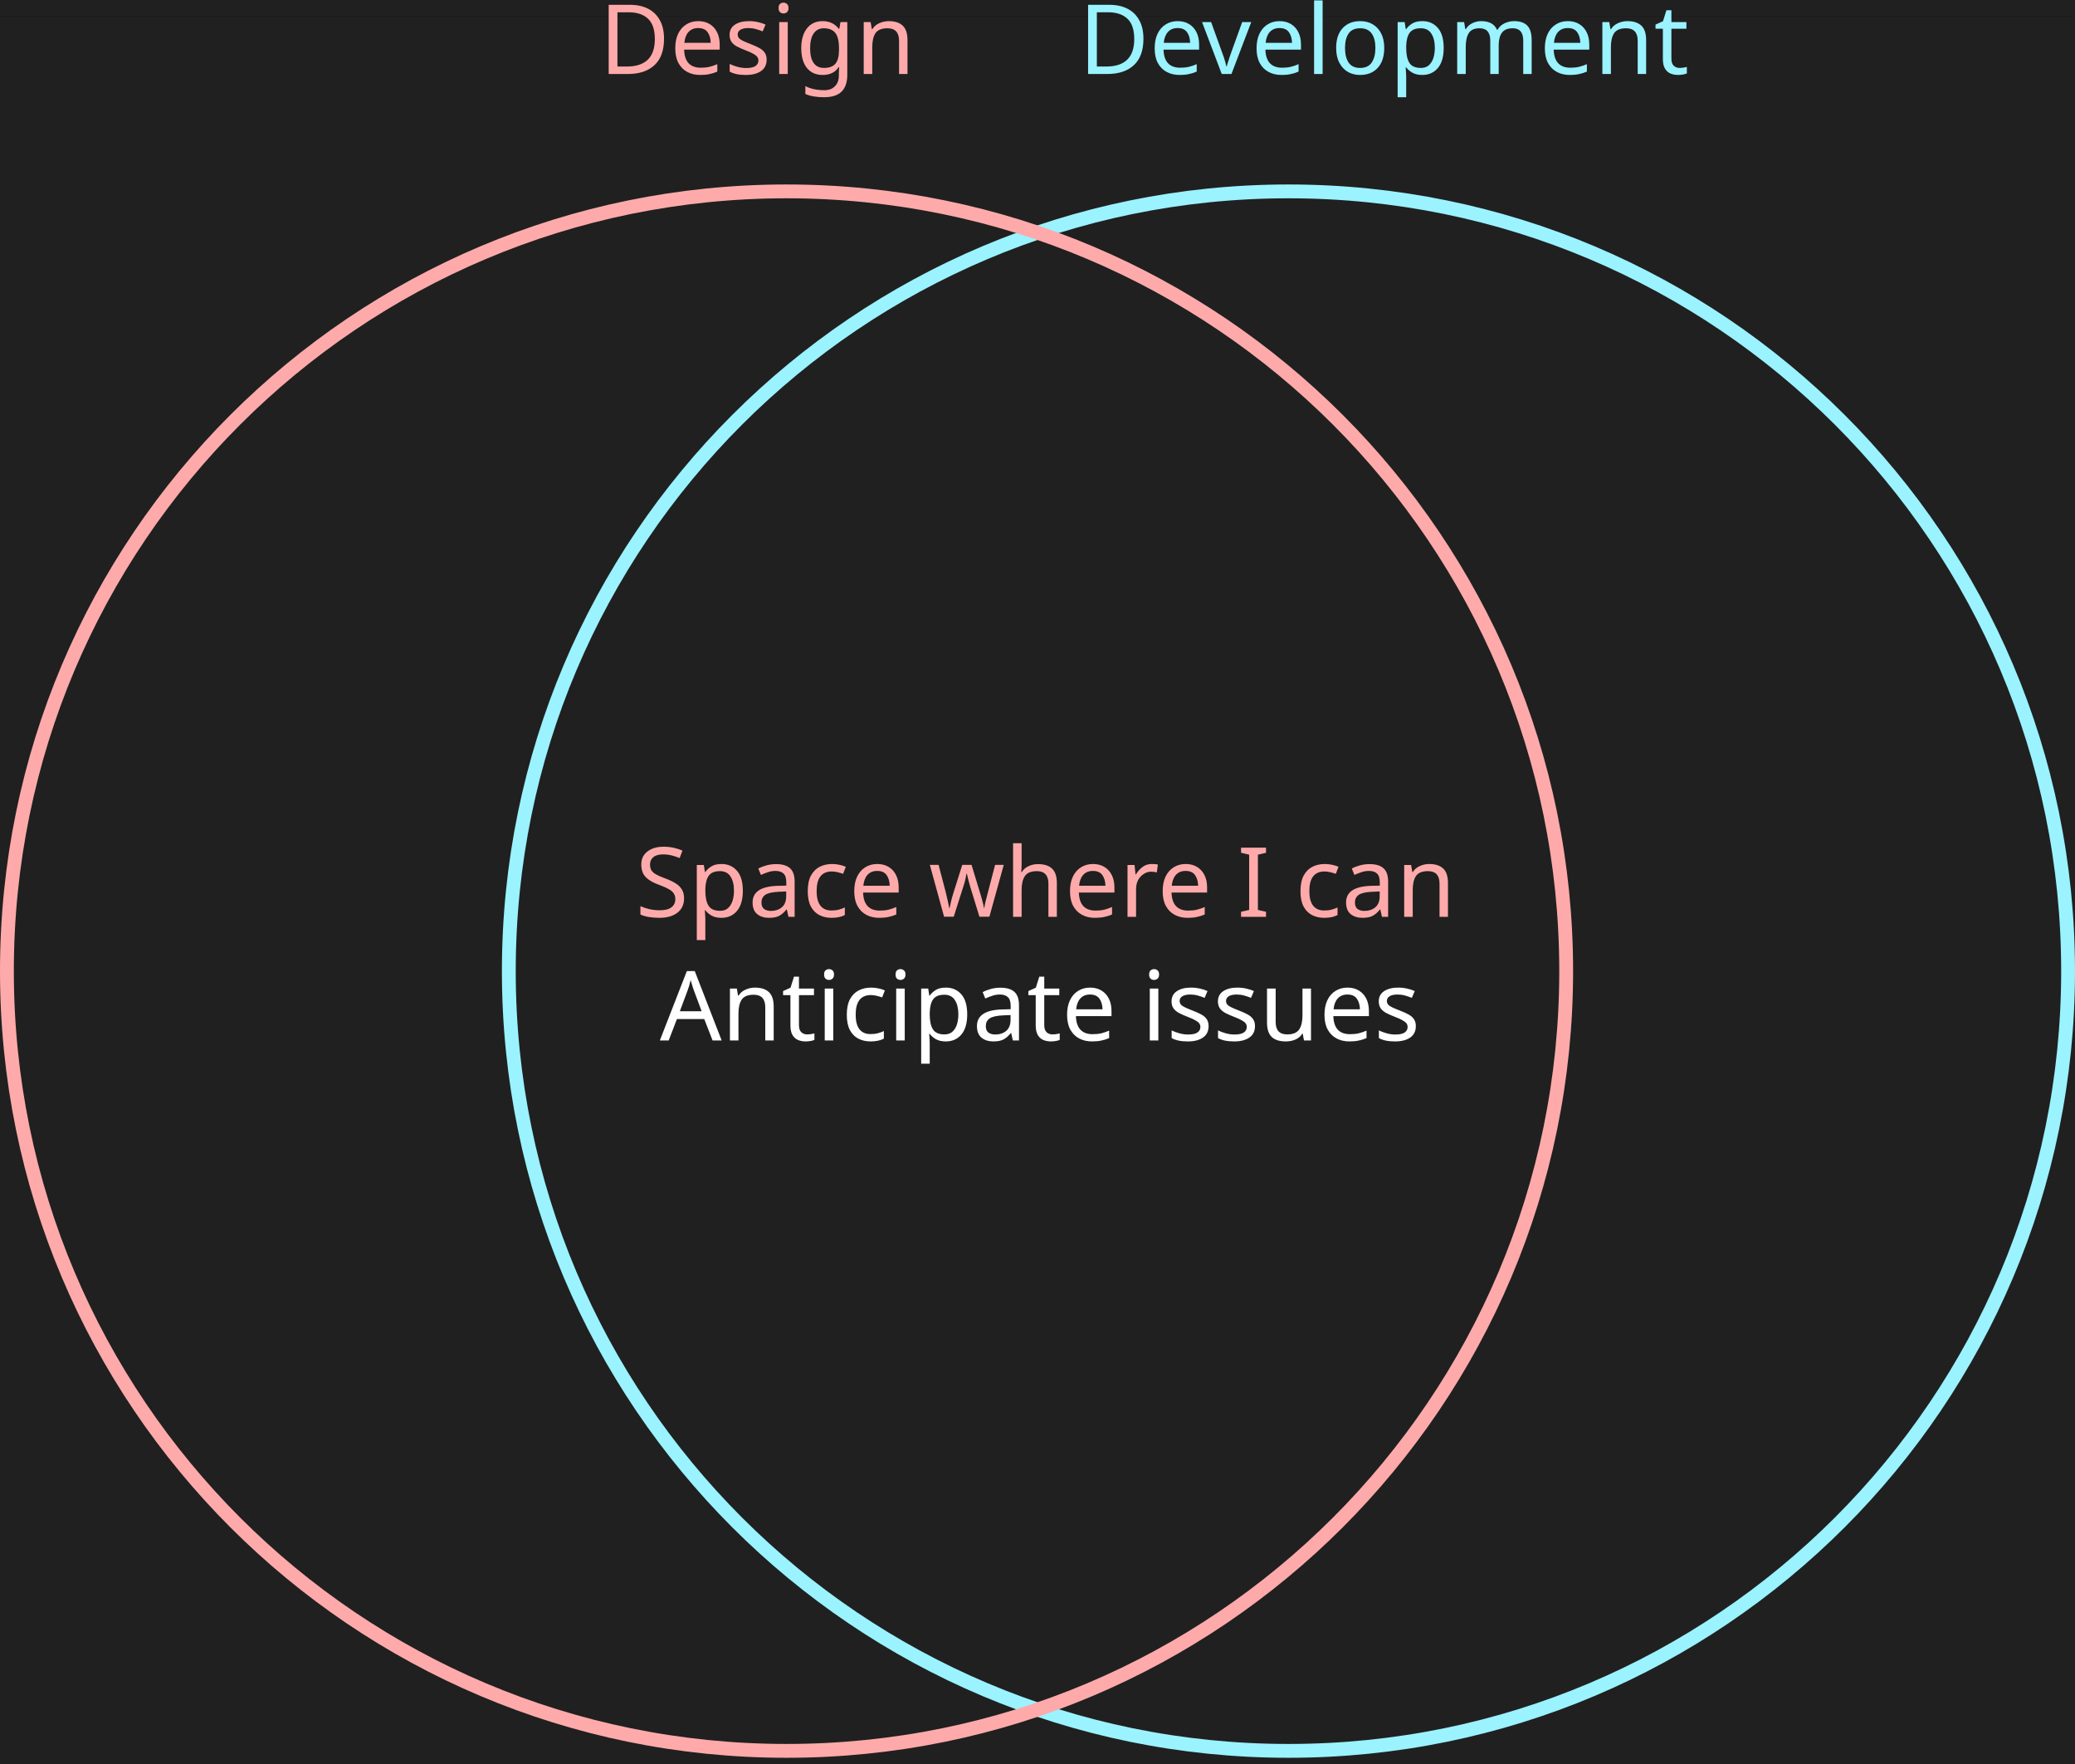
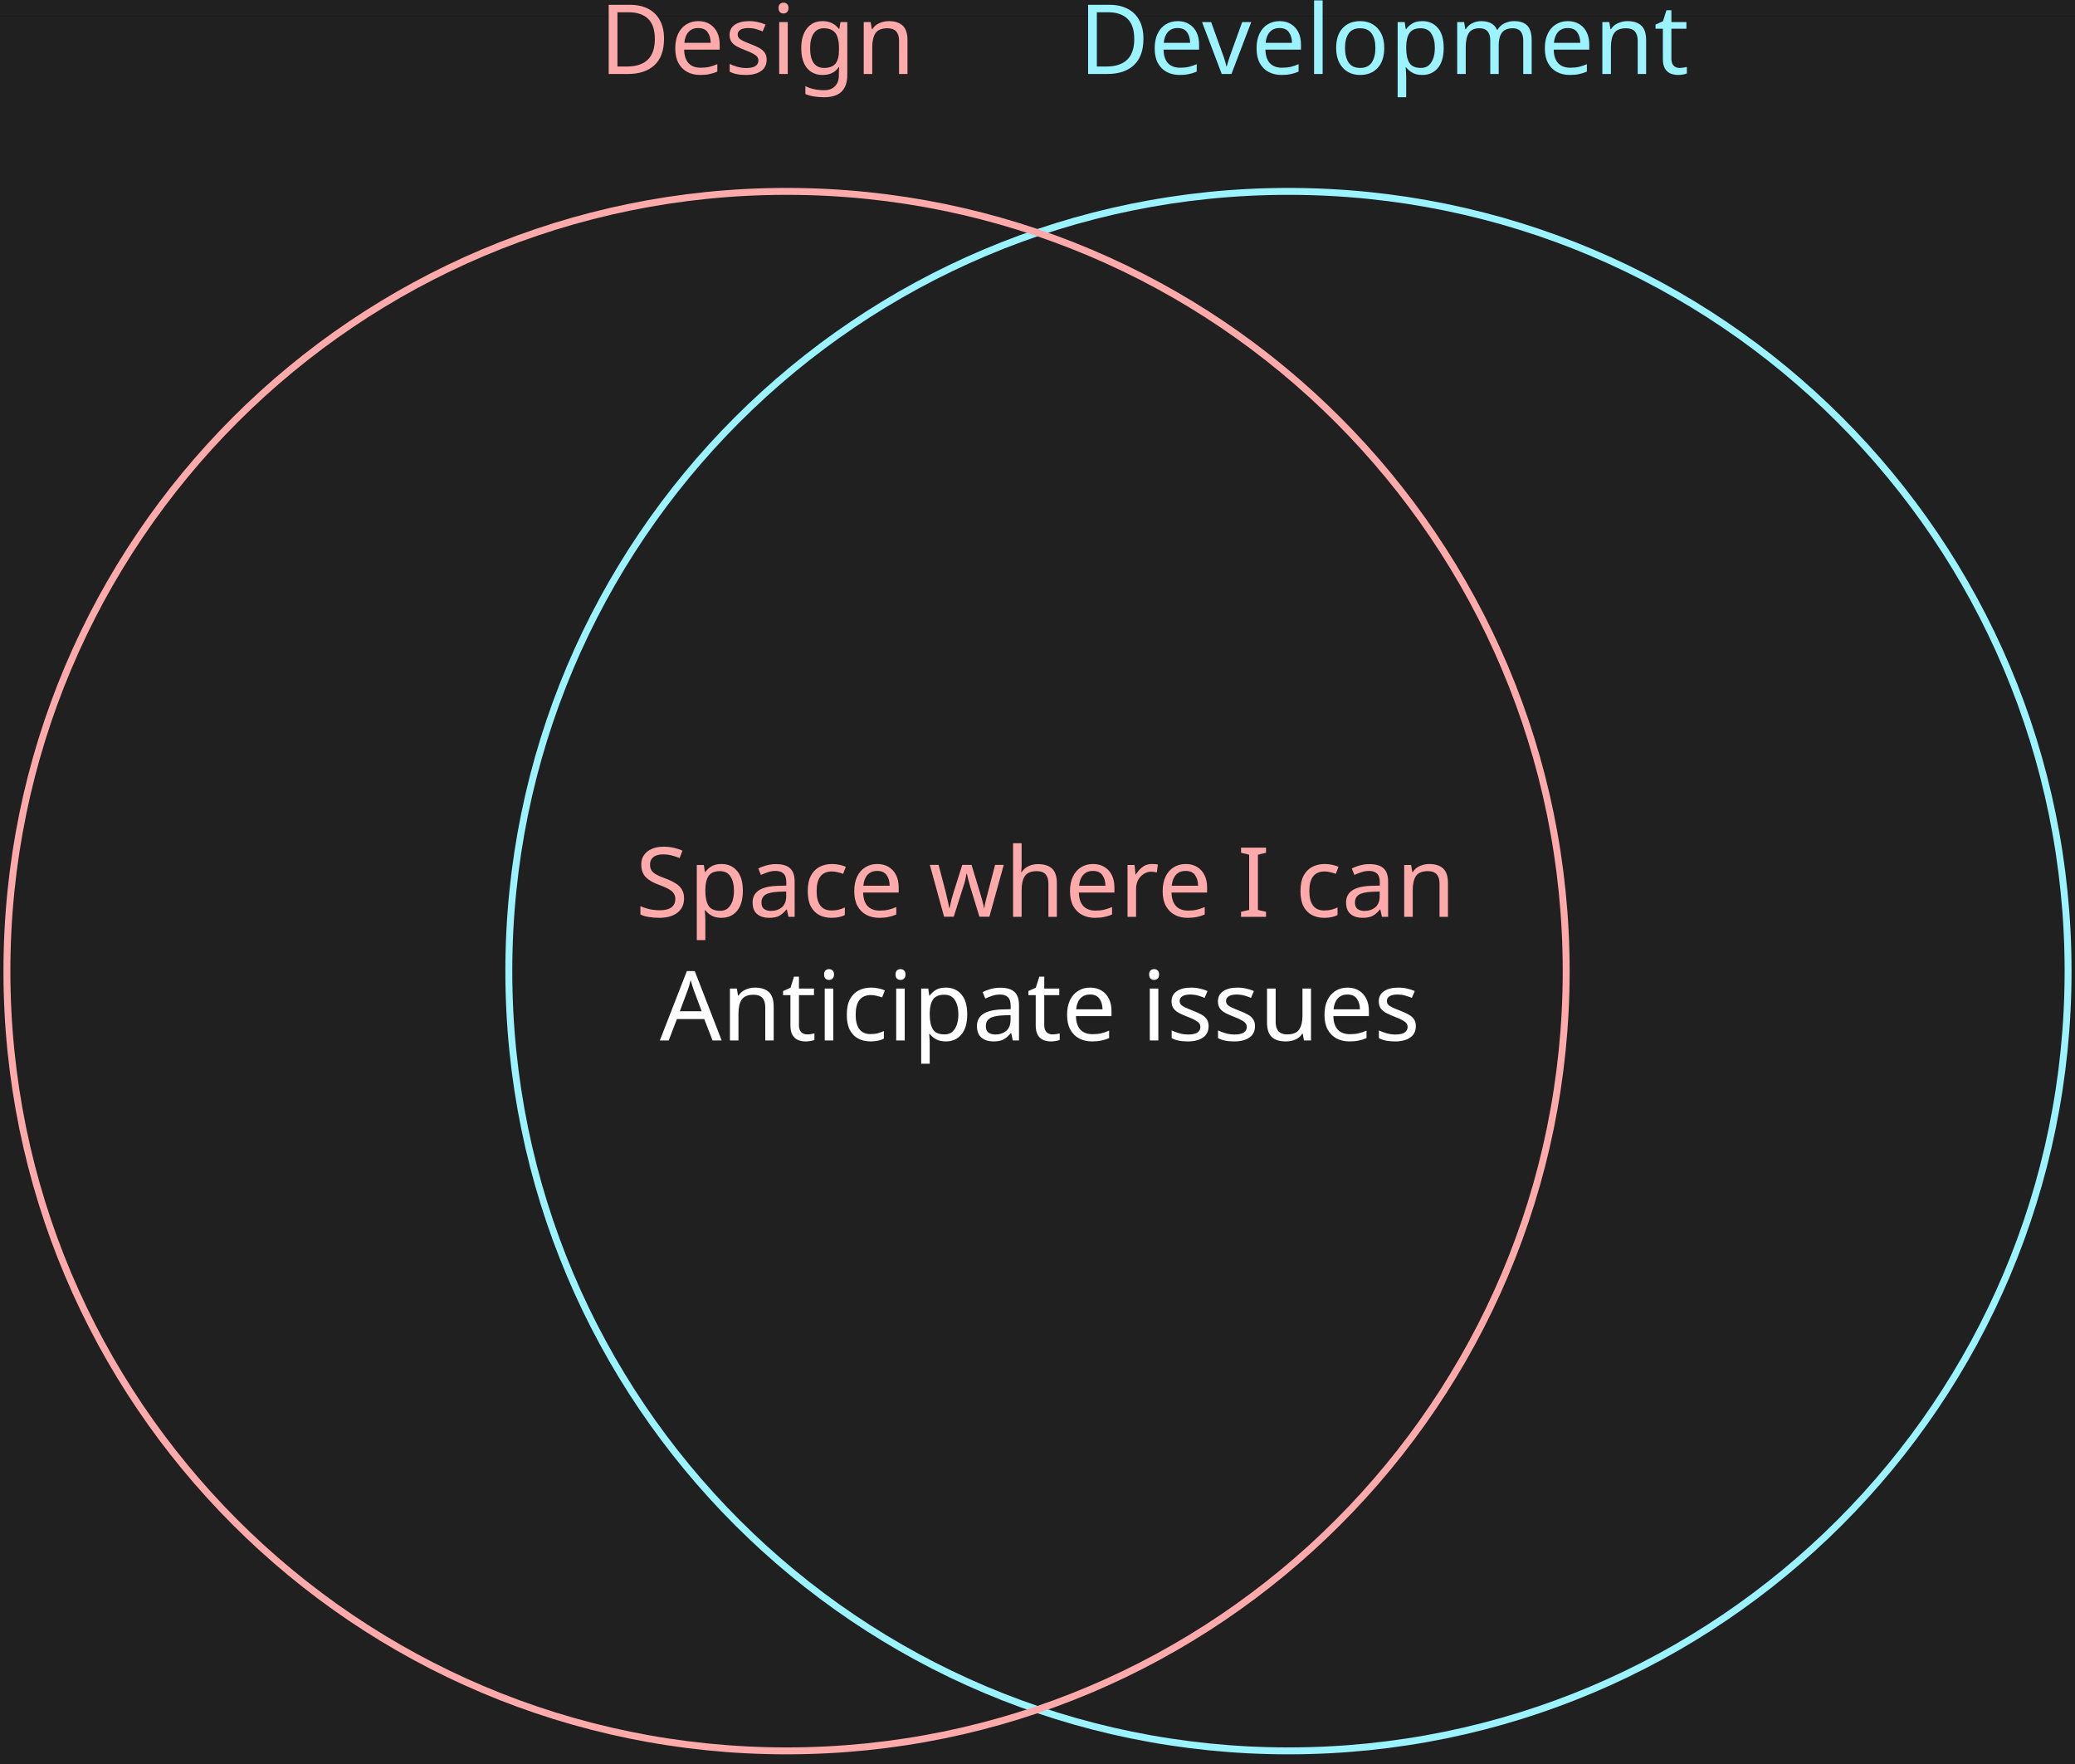
<svg xmlns="http://www.w3.org/2000/svg" width="300" height="255" viewBox="0 0 300 255" fill="none">
  <rect width="300" height="255" fill="#1E1E1E" />
  <g clip-path="url(#clip0_0_1)">
    <rect width="1200" height="3003.34" transform="translate(-100 -1564)" fill="black" />
    <rect width="1200" height="338.042" transform="translate(-100 -335.744)" fill="#202020" />
    <rect width="1200" height="416" transform="translate(-100 2.29785)" fill="#202020" />
-     <circle cx="186.282" cy="140.384" r="112.718" stroke="#9AF3FF" stroke-width="2" />
+     <circle cx="186.282" cy="140.384" r="112.718" stroke="#9AF3FF" strokeWidth="2" />
    <text fill="#9AF3FF" xml:space="preserve" style="white-space: pre" font-family="Degular Text" font-size="14" font-weight="500" letter-spacing="0em">
      <tspan x="155.957" y="10.698">Development</tspan>
    </text>
-     <circle cx="113.718" cy="140.384" r="112.718" stroke="#FFAAAA" stroke-width="2" />
+     <circle cx="113.718" cy="140.384" r="112.718" stroke="#FFAAAA" strokeWidth="2" />
    <text fill="#FFAAAA" xml:space="preserve" style="white-space: pre" font-family="Degular Text" font-size="14" font-weight="500" letter-spacing="0em">
      <tspan x="86.643" y="10.698">Design</tspan>
    </text>
    <text fill="white" xml:space="preserve" style="white-space: pre" font-family="Degular Text" font-size="14" font-weight="500" letter-spacing="0em">
      <tspan x="95.4" y="150.409">Anticipate issues</tspan>
    </text>
    <text fill="#FFAAAA" xml:space="preserve" style="white-space: pre" font-family="Degular Text" font-size="14" font-weight="500" letter-spacing="0em">
      <tspan x="91.871" y="132.539">Space where I can</tspan>
    </text>
  </g>
  <defs>
    <clipPath id="clip0_0_1">
      <rect width="1200" height="3003.34" fill="white" transform="translate(-100 -1564)" />
    </clipPath>
  </defs>
</svg>
